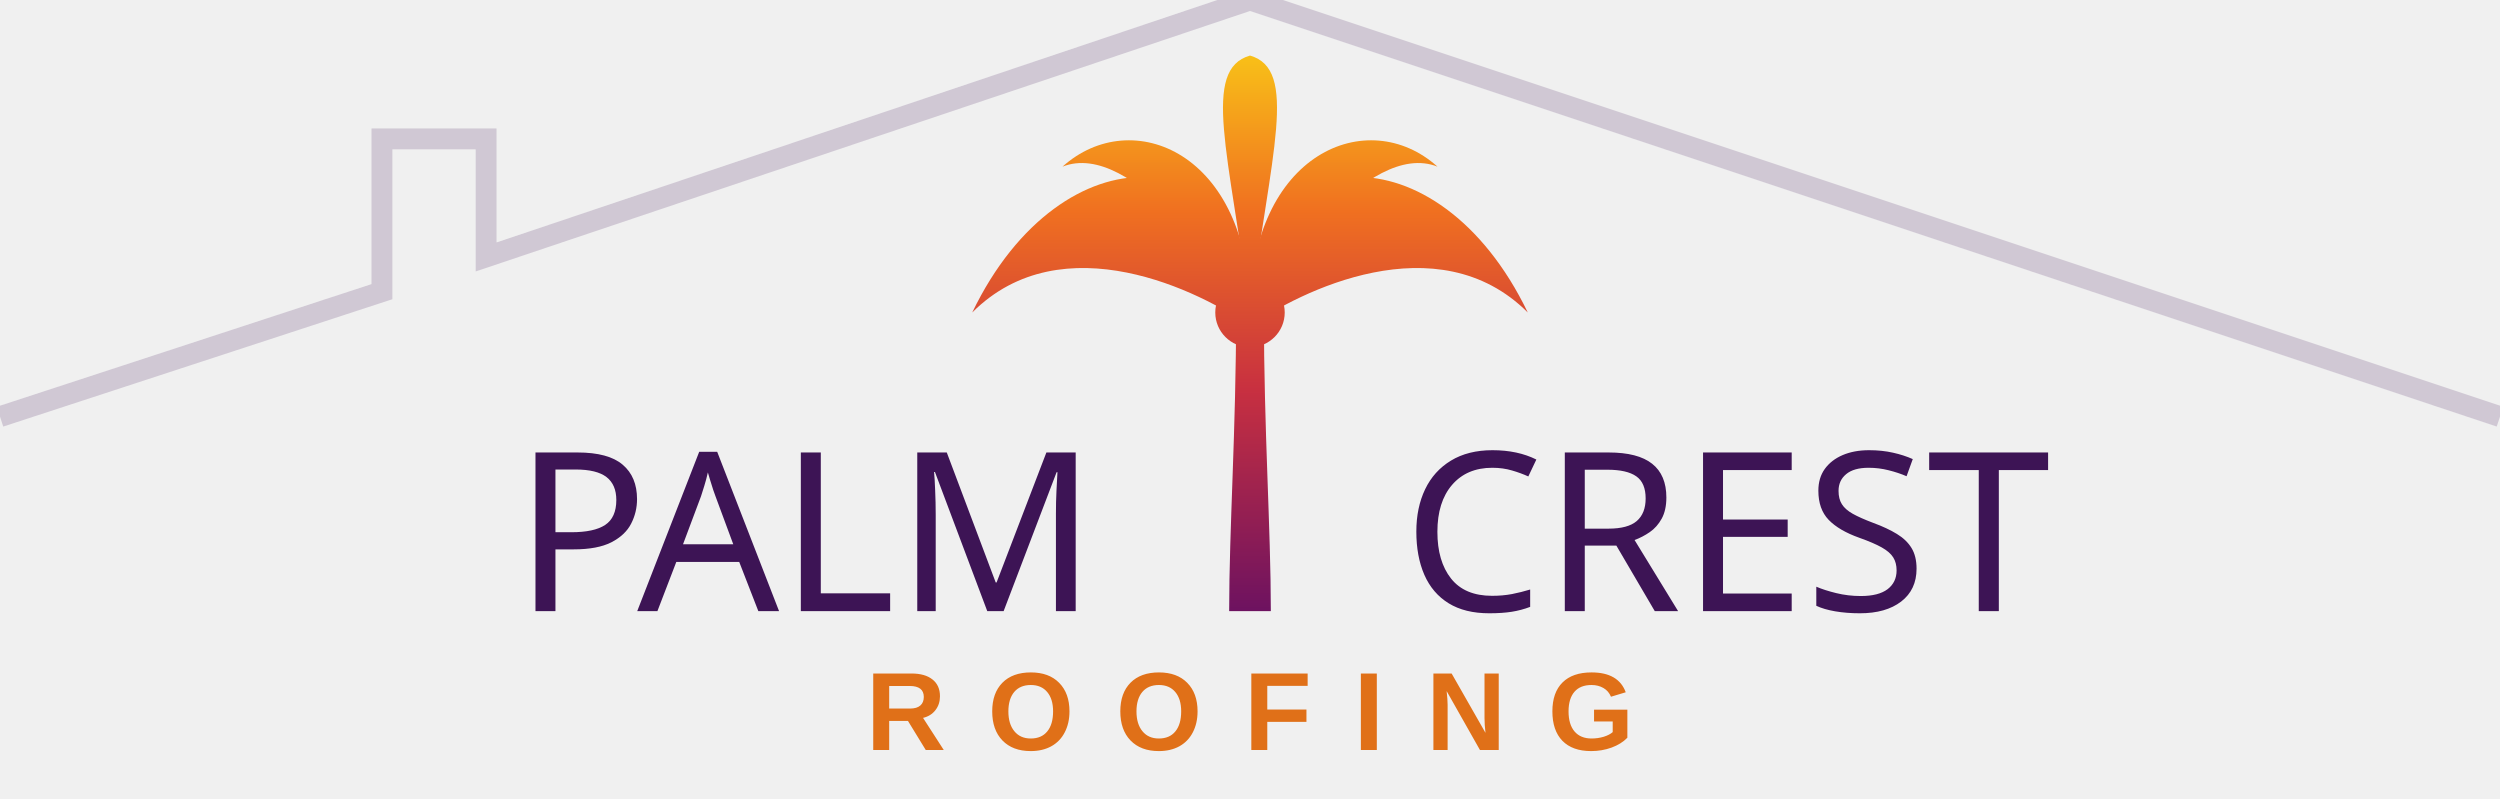
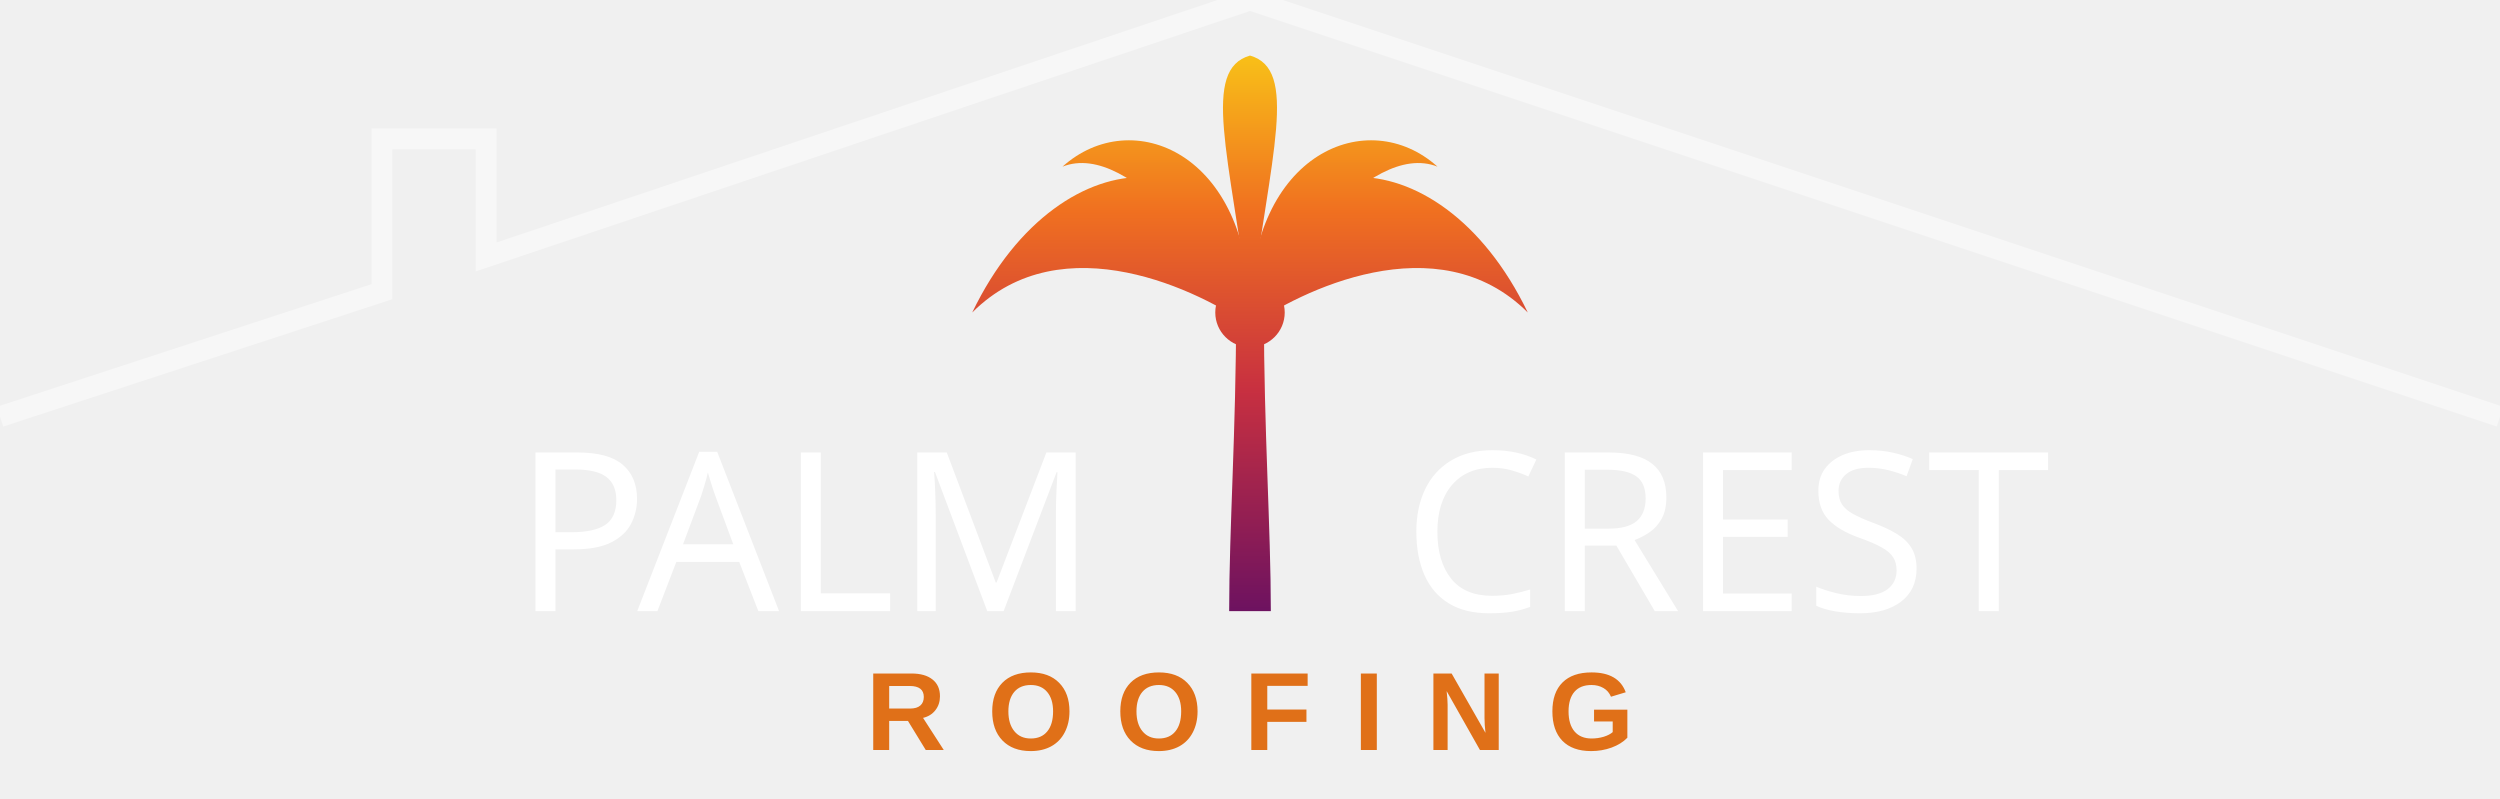
<svg xmlns="http://www.w3.org/2000/svg" viewBox="0 0 360 115" role="img" aria-label="Palm Crest Roofing">
  <defs>
    <linearGradient id="pg" x1="180" y1="88" x2="180" y2="8" gradientUnits="userSpaceOnUse">
      <stop offset="0%" stop-color="#6D1260" />
      <stop offset="40%" stop-color="#C83040" />
      <stop offset="72%" stop-color="#F07020" />
      <stop offset="100%" stop-color="#F8C018" />
    </linearGradient>
  </defs>
-   <polyline points="0,60 55,42 55,20 70,20 70,37 180,0 360,60" fill="none" stroke="#3D1455" stroke-opacity="0.18" stroke-width="3" stroke-linejoin="miter" />
+   <polyline points="0,60 55,42 55,20 70,20 70,37 180,0 360,60" fill="none" stroke="#FFFFFF" stroke-opacity="0.45" stroke-width="3" stroke-linejoin="miter" />
  <path d="M 177,88 C 177,76 178,62 178,45 L 182,45 C 182,62 183,76 183,88 Z" fill="url(#pg)" />
  <path d="M 180,45 C 180,20 153,18 140,45  C 153,32 173,42 180,47 Z" fill="url(#pg)" />
  <path d="M 180,45 C 180,22 163,15 153,24  C 163,20 177,40 180,47 Z" fill="url(#pg)" />
  <path d="M 180,45 C 177,22 173,10 180, 8  C 187,10 183,22 180,45 Z" fill="url(#pg)" />
  <path d="M 180,45 C 180,22 197,15 207,24  C 197,20 183,40 180,47 Z" fill="url(#pg)" />
  <path d="M 180,45 C 180,20 207,18 220,45  C 207,32 187,42 180,47 Z" fill="url(#pg)" />
  <circle cx="180" cy="45" r="5" fill="url(#pg)" />
-   <text x="158" y="88" text-anchor="end" font-family="Montserrat,sans-serif" font-size="32" font-weight="400" fill="#3D1455">PALM</text>
-   <text x="202" y="88" text-anchor="start" font-family="Montserrat,sans-serif" font-size="32" font-weight="400" fill="#3D1455">CREST</text>
+   <text x="158" y="88" text-anchor="end" font-family="Montserrat,sans-serif" font-size="32" font-weight="400" fill="#FFFFFF">PALM</text>
+   <text x="202" y="88" text-anchor="start" font-family="Montserrat,sans-serif" font-size="32" font-weight="400" fill="#FFFFFF">CREST</text>
  <text x="180" y="108" text-anchor="middle" font-family="Montserrat,Arial,sans-serif" font-size="16" font-weight="700" letter-spacing="6" fill="#E07018">ROOFING</text>
</svg>
